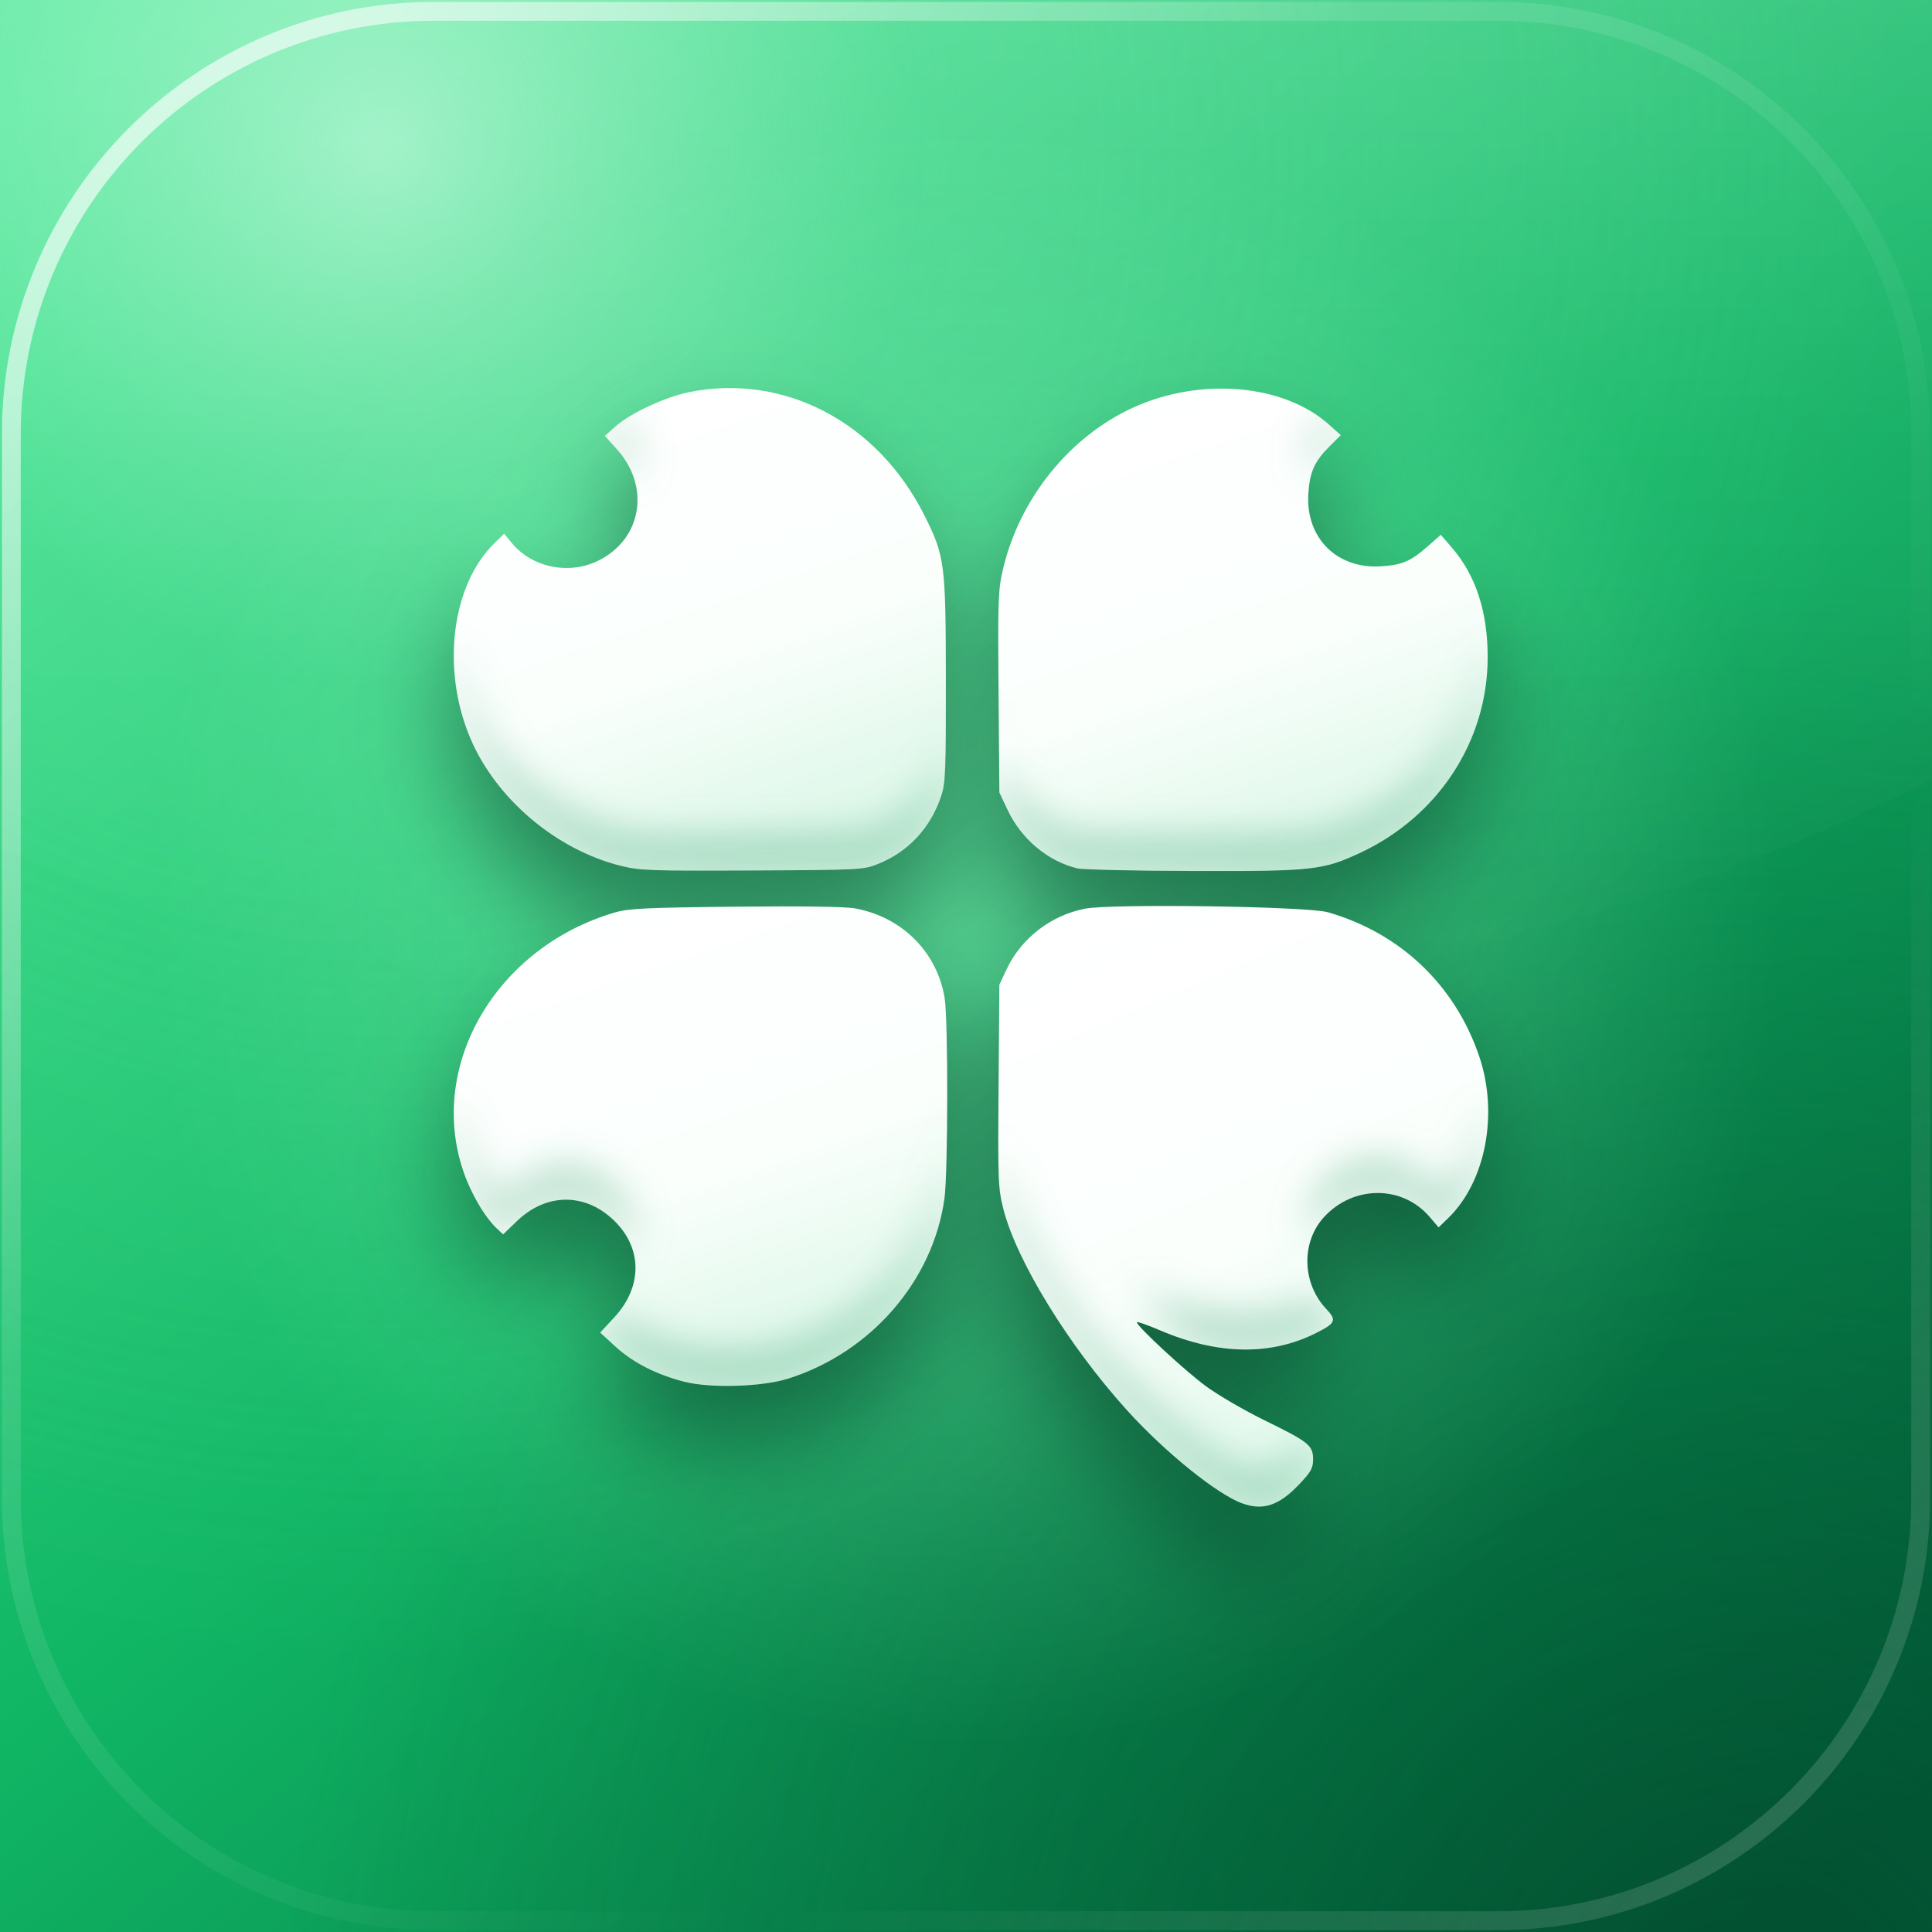
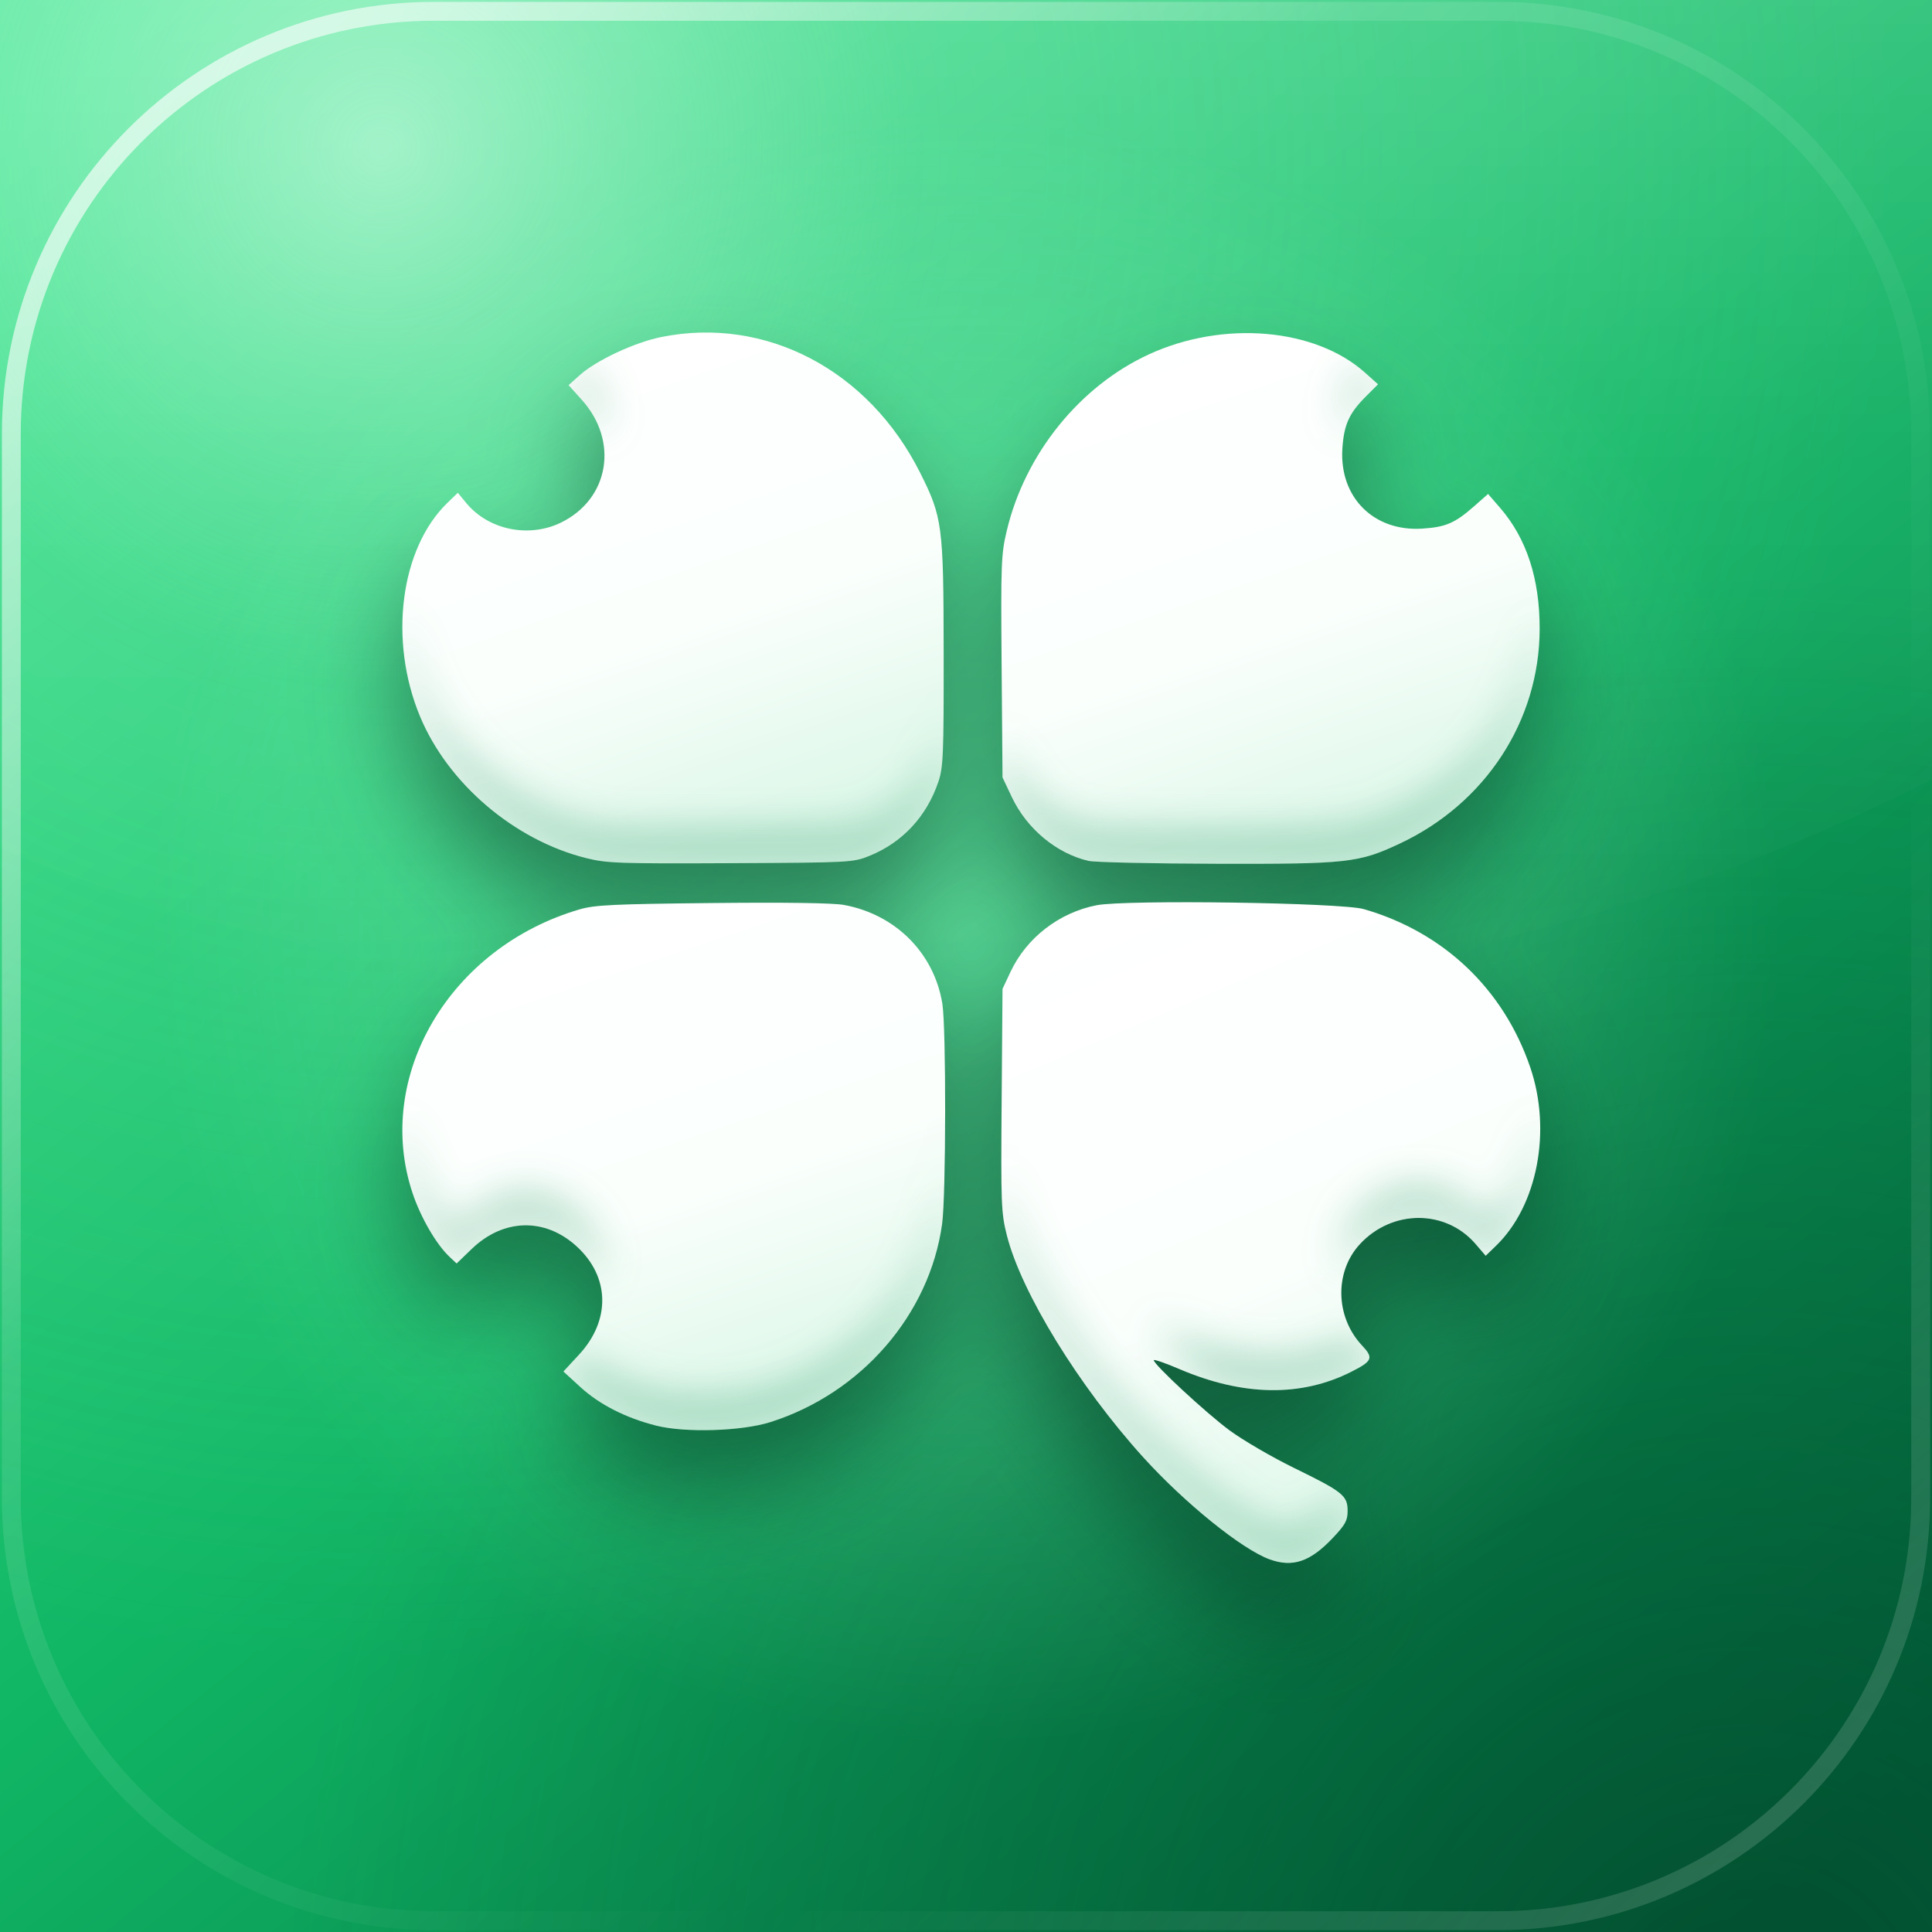
<svg xmlns="http://www.w3.org/2000/svg" xmlns:xlink="http://www.w3.org/1999/xlink" viewBox="0 0 512 512" width="512" height="512">
  <defs>
    <linearGradient id="bg" x1="0.1" y1="0" x2="0.9" y2="1">
      <stop offset="0" stop-color="#3DE38E" />
      <stop offset="0.5" stop-color="#10B664" />
      <stop offset="1" stop-color="#036E42" />
    </linearGradient>
    <radialGradient id="glow" cx="0.2" cy="0.08" r="0.78">
      <stop offset="0" stop-color="#D8FFE9" stop-opacity="0.6" />
      <stop offset="0.35" stop-color="#8BF5BB" stop-opacity="0.22" />
      <stop offset="1" stop-color="#8BF5BB" stop-opacity="0" />
    </radialGradient>
    <radialGradient id="depth" cx="0.9" cy="1.05" r="0.75">
      <stop offset="0" stop-color="#013A23" stop-opacity="0.6" />
      <stop offset="1" stop-color="#013A23" stop-opacity="0" />
    </radialGradient>
    <linearGradient id="sheen" x1="0" y1="0" x2="0" y2="1">
      <stop offset="0" stop-color="#FFFFFF" stop-opacity="0.34" />
      <stop offset="0.7" stop-color="#FFFFFF" stop-opacity="0.05" />
      <stop offset="1" stop-color="#FFFFFF" stop-opacity="0" />
    </linearGradient>
    <radialGradient id="halo" cx="0.5" cy="0.48" r="0.42">
      <stop offset="0" stop-color="#B8FFD8" stop-opacity="0.35" />
      <stop offset="1" stop-color="#B8FFD8" stop-opacity="0" />
    </radialGradient>
    <linearGradient id="rim" x1="0" y1="0" x2="1" y2="1">
      <stop offset="0" stop-color="#FFFFFF" stop-opacity="0.75" />
      <stop offset="0.35" stop-color="#FFFFFF" stop-opacity="0.12" />
      <stop offset="0.7" stop-color="#FFFFFF" stop-opacity="0" />
      <stop offset="1" stop-color="#FFFFFF" stop-opacity="0.18" />
    </linearGradient>
    <linearGradient id="leaf" x1="0.2" y1="0" x2="0.55" y2="1">
      <stop offset="0" stop-color="#FFFFFF" />
      <stop offset="0.6" stop-color="#FAFFFC" />
      <stop offset="1" stop-color="#DCF7E8" />
    </linearGradient>
    <filter id="drop" x="-30%" y="-25%" width="160%" height="165%" color-interpolation-filters="sRGB">
      <feGaussianBlur in="SourceAlpha" stdDeviation="13" result="blur" />
      <feOffset in="blur" dy="16" result="off" />
      <feFlood flood-color="#012E1C" flood-opacity="0.5" />
      <feComposite in2="off" operator="in" result="shadow" />
      <feMerge>
        <feMergeNode in="shadow" />
        <feMergeNode in="SourceGraphic" />
      </feMerge>
    </filter>
    <filter id="bevel" x="-10%" y="-10%" width="120%" height="120%" color-interpolation-filters="sRGB">
      <feOffset in="SourceAlpha" dy="-9" result="up" />
      <feComposite in="SourceAlpha" in2="up" operator="out" result="bottomEdge" />
      <feGaussianBlur in="bottomEdge" stdDeviation="5" result="bottomBlur" />
      <feFlood flood-color="#0B8A52" flood-opacity="0.3" />
      <feComposite in2="bottomBlur" operator="in" result="innerShadow" />
      <feComposite in="innerShadow" in2="SourceAlpha" operator="in" result="innerShadowClip" />
      <feMerge>
        <feMergeNode in="SourceGraphic" />
        <feMergeNode in="innerShadowClip" />
      </feMerge>
    </filter>
    <symbol id="clover" viewBox="36 36 392 424">
      <path d="M 102.787 218.98 C 78.303 212.893 55.675 193.602 46.147 170.691 C 35.408 144.866 39.417 113.587 55.459 98.04 L 59.029 94.58 61.909 98.073 C 69.468 107.244 83.27 110.068 94.23 104.686 C 110.577 96.659 113.9 77.003 101.283 62.97 L 96.75 57.928 100.625 54.457 C 106.166 49.494 119.224 43.392 128.208 41.566 C 163.78 34.338 198.876 52.708 216.447 87.751 C 224.048 102.911 224.414 105.707 224.459 149 C 224.496 183.819 224.324 188.023 222.658 192.969 C 218.678 204.785 210.414 213.662 199.153 218.215 C 193.612 220.455 192.681 220.504 152 220.698 C 114.043 220.88 109.842 220.733 102.787 218.98 Z" />
      <path d="M 126.468 412.186 C 116.137 409.551 107.253 405.017 100.742 399.056 L 94.984 393.785 100.283 388.061 C 111.139 376.335 110.817 361.517 99.481 351.157 C 88.697 341.3 74.537 341.656 63.749 352.055 L 58.624 356.995 56.229 354.748 C 51.681 350.479 46.366 341.306 43.58 332.917 C 30.408 293.261 56.308 249.355 100.5 236.427 C 105.644 234.922 112.082 234.614 145.638 234.265 C 170.804 234.003 186.831 234.237 190.532 234.921 C 208.094 238.168 221.195 251.31 224.007 268.5 C 225.332 276.598 225.269 333.92 223.925 343.582 C 219.639 374.4 196.454 401.153 165.5 410.997 C 155.669 414.123 136.369 414.711 126.468 412.186 Z" />
      <path d="M 273.746 219.914 C 262.801 217.335 252.789 208.996 247.674 198.201 L 244.5 191.5 244.195 153.823 C 243.911 118.709 244.03 115.559 245.939 107.522 C 252.161 81.322 270.814 58.215 294.493 47.374 C 319.757 35.808 350.964 38.487 367.928 53.678 L 372.356 57.644 368.231 61.769 C 362.5 67.5 360.75 71.383 360.221 79.54 C 359.147 96.094 370.888 107.854 387.417 106.782 C 395.459 106.26 398.547 104.922 405.164 99.091 L 409.828 94.981 413.947 99.741 C 422.959 110.156 427.441 123.907 427.395 141 C 427.31 172.225 408.923 200.379 379.678 214.064 C 365.726 220.592 361.922 221.011 317.59 220.9 C 295.541 220.844 275.811 220.401 273.746 219.914 Z" />
      <path d="M 335.5 457.764 C 326.109 454.389 306.556 438.603 292.395 422.964 C 270.461 398.74 250.859 366.822 245.96 347.352 C 244.042 339.73 243.928 336.761 244.205 301.352 L 244.5 263.5 247.18 257.782 C 252.645 246.123 263.742 237.519 276.54 235.019 C 286.528 233.069 359.828 234.131 367.5 236.337 C 394.662 244.15 415.064 263.526 424.171 290.158 C 431.547 311.73 426.671 337.267 412.563 350.939 L 409.015 354.378 405.636 350.43 C 395.429 338.505 377.157 338.512 366.157 350.445 C 357.48 359.858 357.81 375.227 366.896 384.906 C 370.913 389.185 370.489 390.219 363.216 393.891 C 346.139 402.511 326.383 402.197 304.75 392.962 C 299.938 390.907 296 389.544 296 389.932 C 296 391.418 313.878 407.972 321.793 413.814 C 326.354 417.18 336.254 422.948 343.793 426.631 C 360.38 434.734 362 436.033 362 441.234 C 362 444.532 361.234 445.93 356.932 450.478 C 349.294 458.555 343.336 460.58 335.5 457.764 Z" />
    </symbol>
  </defs>
  <rect width="512" height="512" fill="url(#bg)" />
  <rect width="512" height="512" fill="url(#glow)" />
  <rect width="512" height="512" fill="url(#depth)" />
  <ellipse cx="236" cy="18" rx="420" ry="250" fill="url(#sheen)" />
  <rect width="512" height="512" fill="url(#halo)" />
  <rect x="3" y="3" width="506" height="506" rx="112" ry="112" fill="none" stroke="url(#rim)" stroke-width="5" />
  <g filter="url(#drop)">
    <g filter="url(#bevel)">
-       <use href="#clover" xlink:href="#clover" x="117.3" y="100" width="277.4" height="300" fill="url(#leaf)" fill-rule="evenodd" />
+       <use href="#clover" xlink:href="#clover" x="103.4" y="85" width="305.1" height="330" fill="url(#leaf)" fill-rule="evenodd" />
    </g>
  </g>
</svg>
